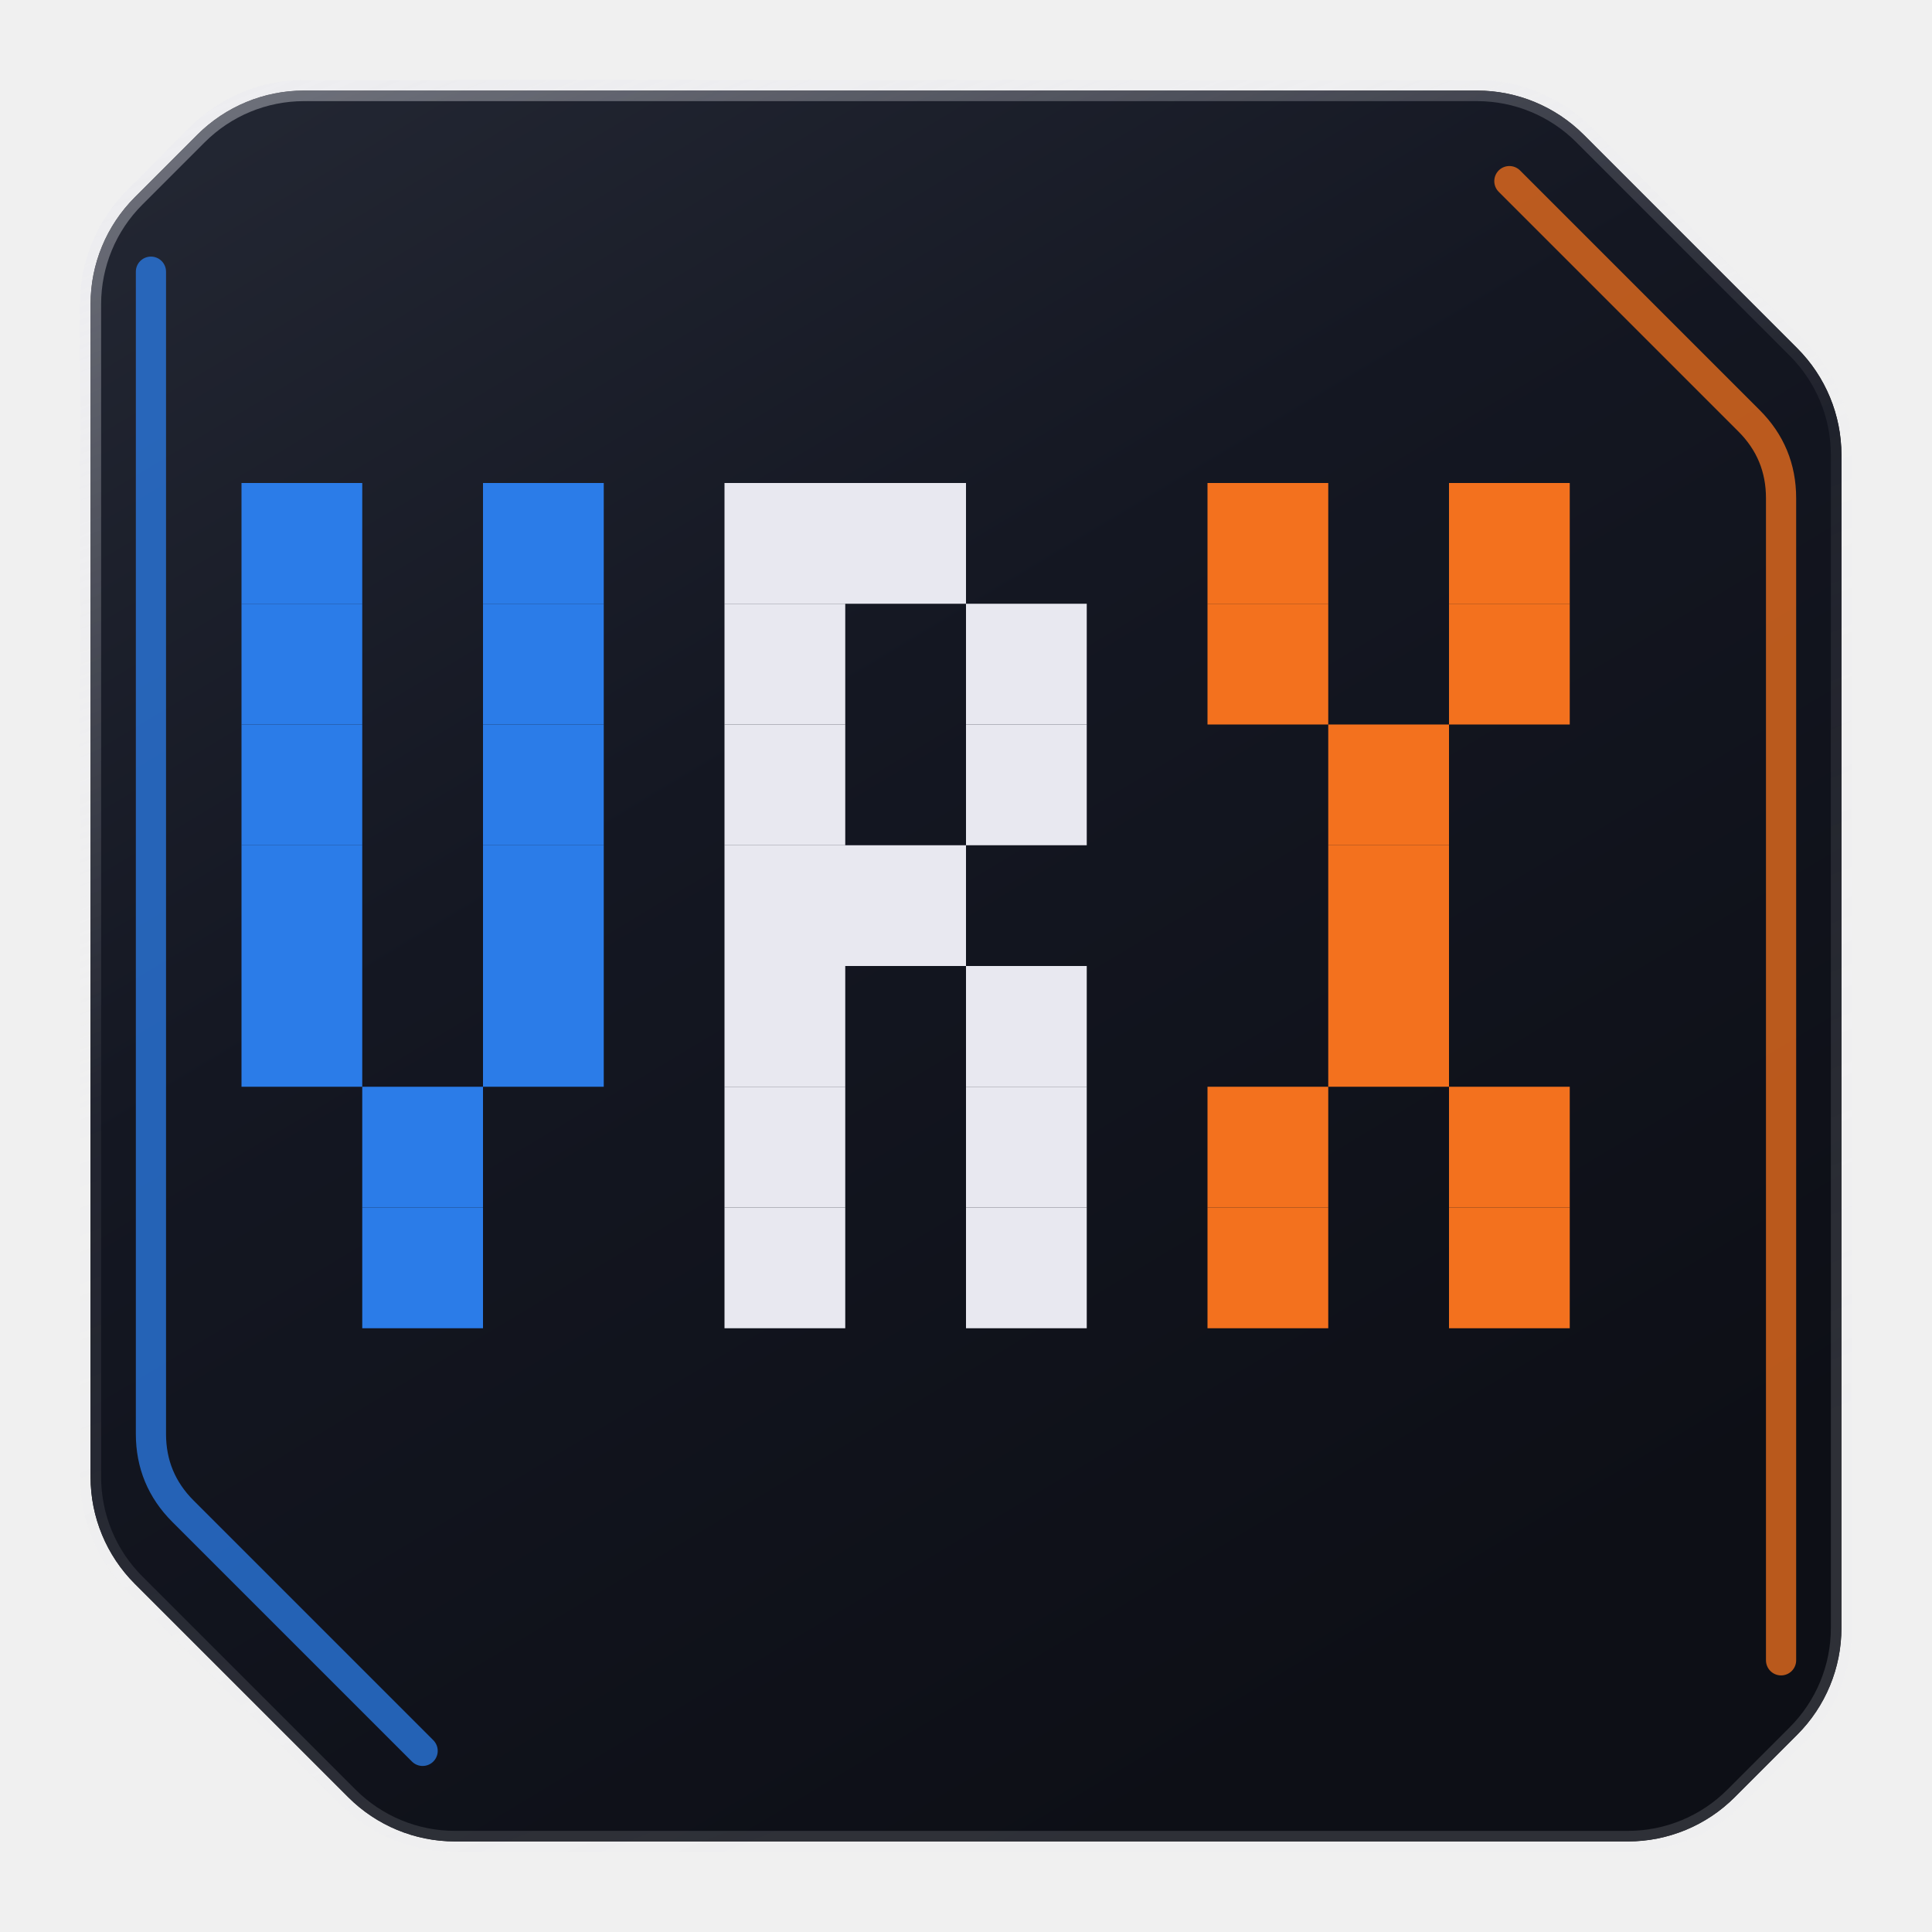
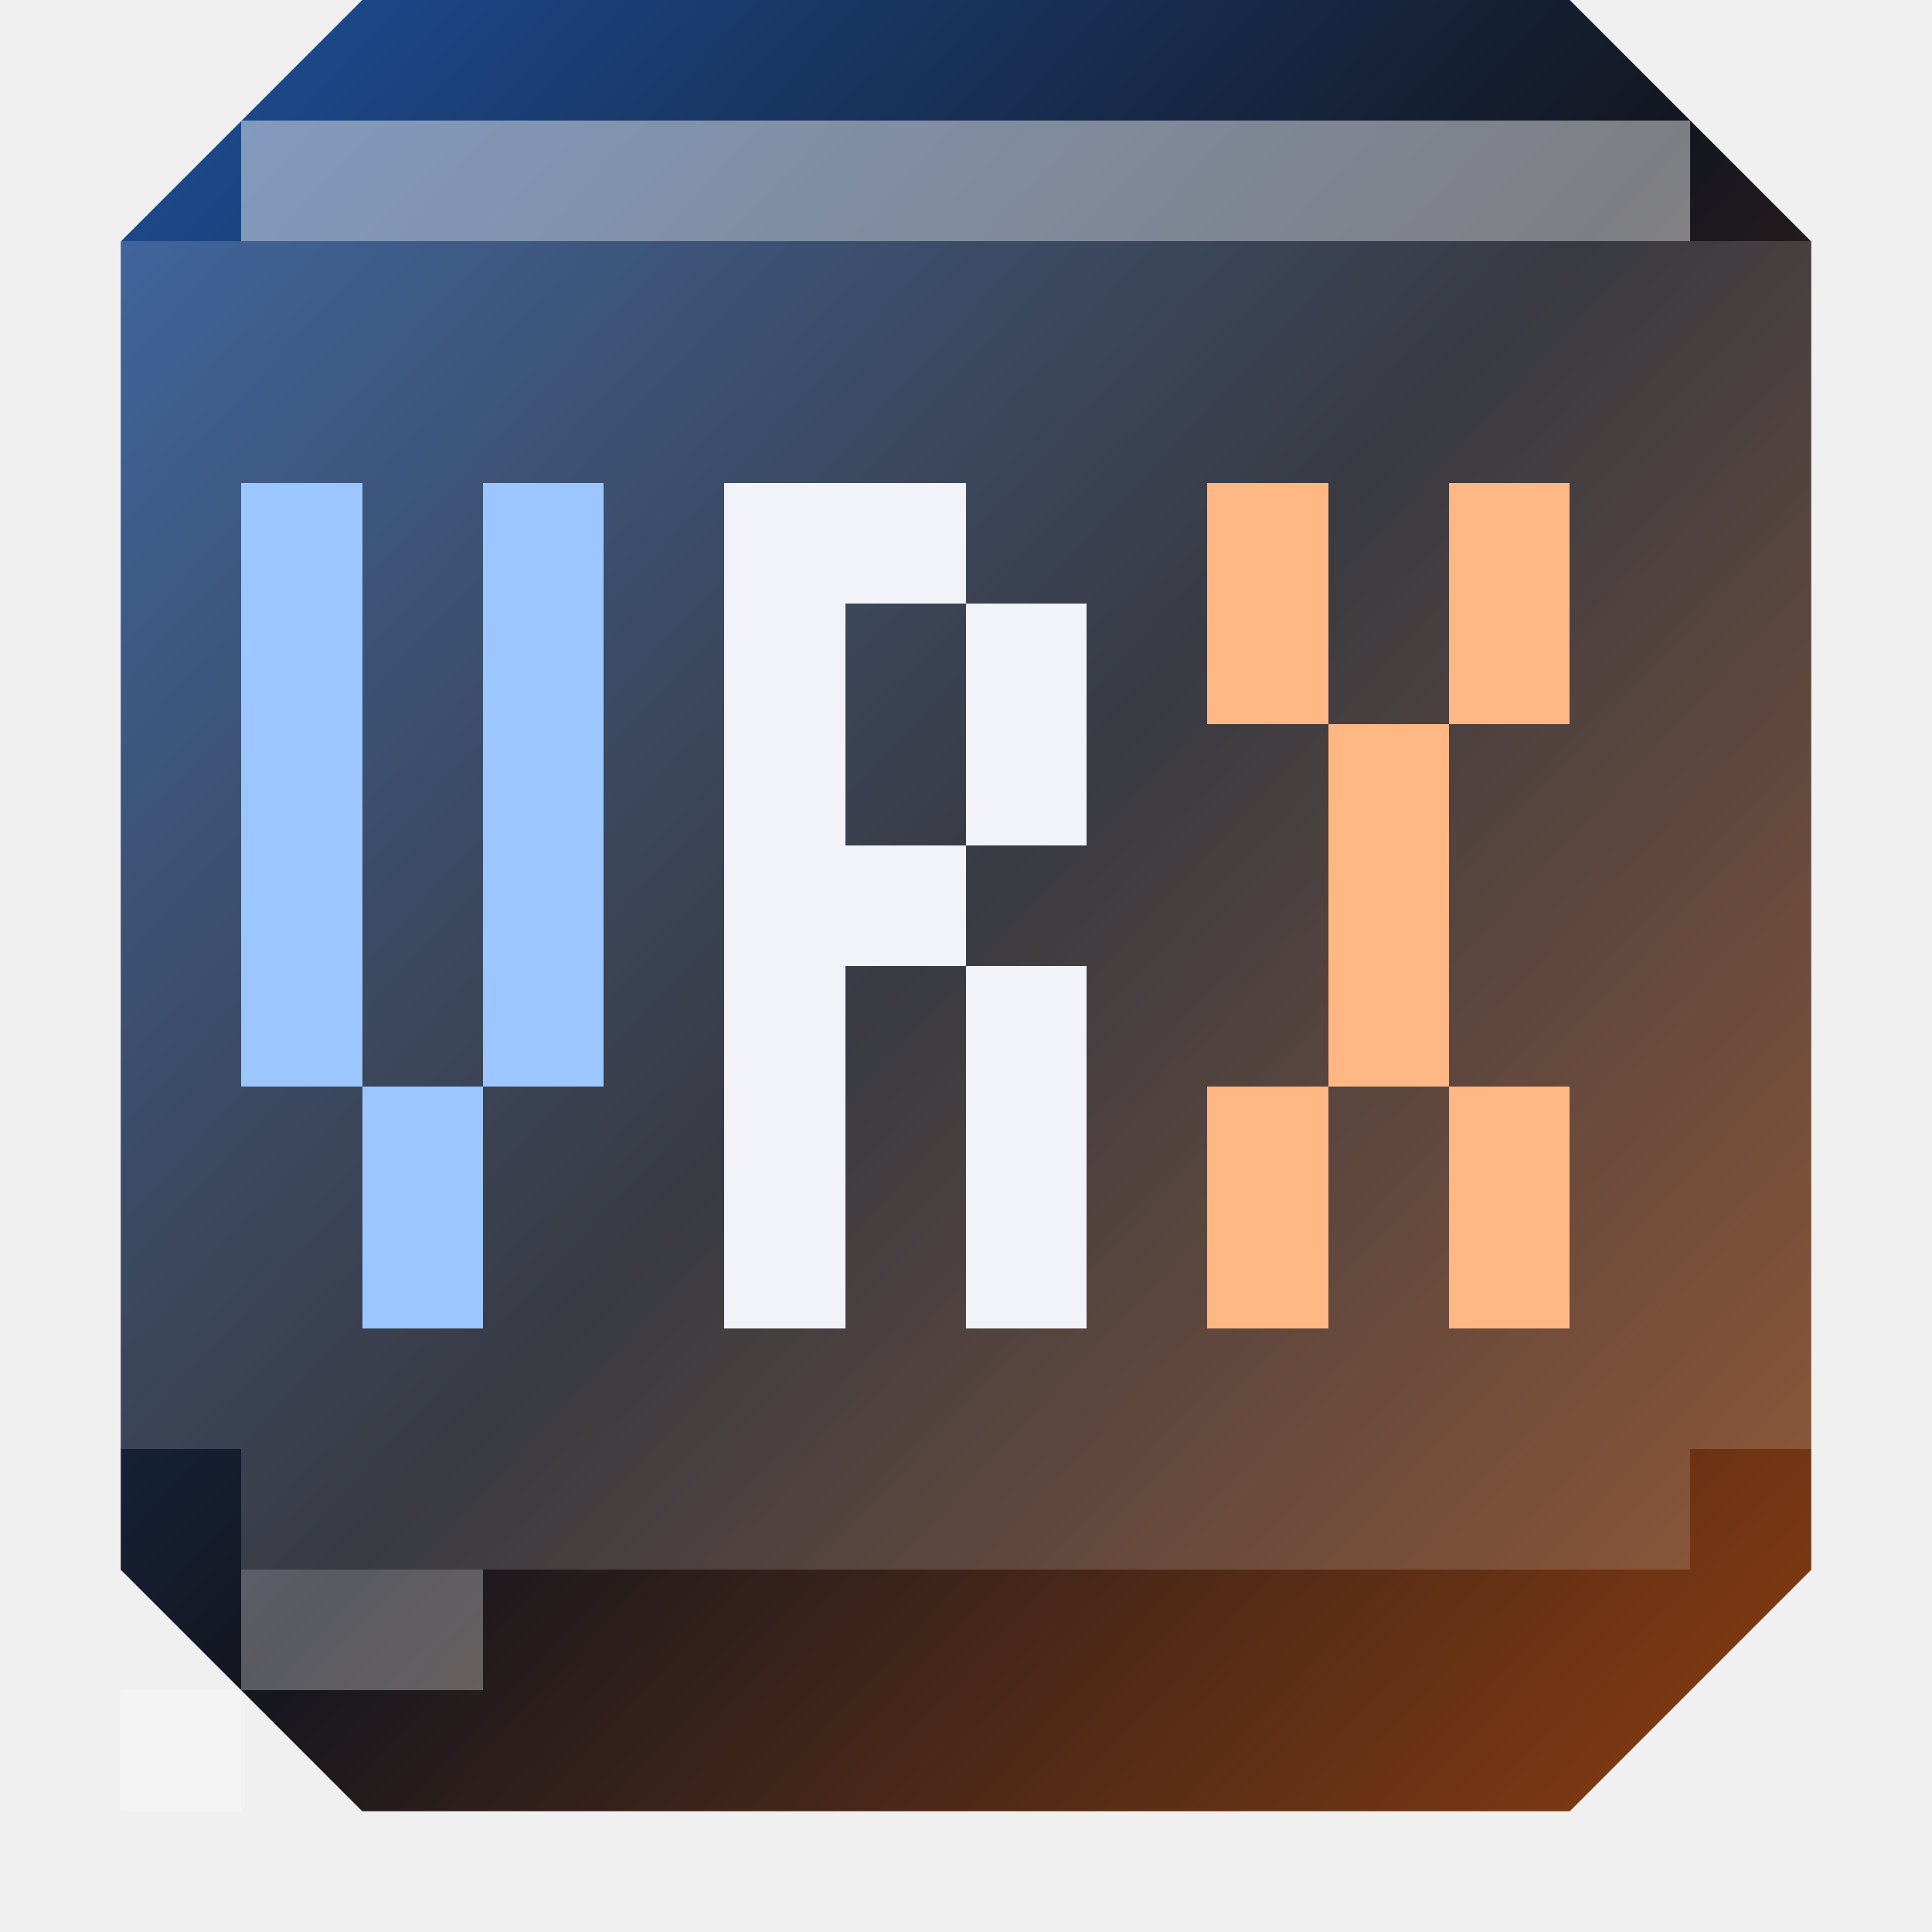
- <svg xmlns="http://www.w3.org/2000/svg" width="16" height="16" viewBox="0 0 64 64">
+ <svg xmlns="http://www.w3.org/2000/svg" width="16" height="16" viewBox="0 0 16 16">
  <defs>
-     <linearGradient id="case" x2=".6" y2="1">
-       <stop stop-color="#242834" />
-       <stop offset=".45" stop-color="#141722" />
-       <stop offset="1" stop-color="#0d0f16" />
-     </linearGradient>
-     <linearGradient id="rim" x2=".4" y2="1">
-       <stop stop-color="#e8e8f0" stop-opacity=".4" />
-       <stop offset=".5" stop-color="#e8e8f0" stop-opacity=".06" />
-       <stop offset="1" stop-color="#e8e8f0" stop-opacity=".15" />
-     </linearGradient>
-     <linearGradient id="white-shine" x2=".2" y2="1">
-       <stop stop-color="white" stop-opacity=".35" />
-       <stop offset=".38" stop-color="white" stop-opacity="0" />
+     <linearGradient id="tile" x1="0" y1="0" x2="1" y2="1">
+       <stop stop-color="#1d4f99" />
+       <stop offset=".5" stop-color="#14161f" />
+       <stop offset="1" stop-color="#8a3d10" />
    </linearGradient>
  </defs>
-   <path d="M10.071 3L48.929 3A5 5 0 0 1 52.465 4.465L59.535 11.536A5 5 0 0 1 61 15.071L61 53.929A5 5 0 0 1 59.535 57.465L57.465 59.535A5 5 0 0 1 53.929 61L15.071 61A5 5 0 0 1 11.536 59.535L4.465 52.465A5 5 0 0 1 3 48.929L3 10.071A5 5 0 0 1 4.465 6.535L6.535 4.465A5 5 0 0 1 10.071 3Z" fill="#08080b" />
-   <path d="M10.071 3L48.929 3A5 5 0 0 1 52.465 4.465L59.535 11.536A5 5 0 0 1 61 15.071L61 53.929A5 5 0 0 1 59.535 57.465L57.465 59.535A5 5 0 0 1 53.929 61L15.071 61A5 5 0 0 1 11.536 59.535L4.465 52.465A5 5 0 0 1 3 48.929L3 10.071A5 5 0 0 1 4.465 6.535L6.535 4.465A5 5 0 0 1 10.071 3Z" fill="url(#case)" stroke="url(#rim)" stroke-width=".7" />
-   <path d="M5 9V47.5Q5 49 6.061 50.061L14 58" stroke-linecap="round" fill="none" stroke="#2b7ce8" stroke-width="1" opacity=".75" />
-   <path d="M59 55V16.5Q59 15 57.939 13.939L50 6" stroke-linecap="round" fill="none" stroke="#f3711e" stroke-width="1" opacity=".75" />
-   <g transform="scale(4.0)">
-     <rect x="2" y="4" width="1" height="1" fill="#2b7ce8" />
-     <rect x="4" y="4" width="1" height="1" fill="#2b7ce8" />
-     <rect x="2" y="5" width="1" height="1" fill="#2b7ce8" />
-     <rect x="4" y="5" width="1" height="1" fill="#2b7ce8" />
-     <rect x="2" y="6" width="1" height="1" fill="#2b7ce8" />
-     <rect x="4" y="6" width="1" height="1" fill="#2b7ce8" />
-     <rect x="2" y="7" width="1" height="1" fill="#2b7ce8" />
-     <rect x="4" y="7" width="1" height="1" fill="#2b7ce8" />
-     <rect x="2" y="8" width="1" height="1" fill="#2b7ce8" />
-     <rect x="4" y="8" width="1" height="1" fill="#2b7ce8" />
-     <rect x="3" y="9" width="1" height="1" fill="#2b7ce8" />
-     <rect x="3" y="10" width="1" height="1" fill="#2b7ce8" />
-     <rect x="6" y="4" width="2" height="1" fill="#e8e8f0" />
-     <rect x="6" y="5" width="1" height="1" fill="#e8e8f0" />
-     <rect x="8" y="5" width="1" height="1" fill="#e8e8f0" />
-     <rect x="6" y="6" width="1" height="1" fill="#e8e8f0" />
-     <rect x="8" y="6" width="1" height="1" fill="#e8e8f0" />
-     <rect x="6" y="7" width="2" height="1" fill="#e8e8f0" />
-     <rect x="6" y="8" width="1" height="1" fill="#e8e8f0" />
-     <rect x="8" y="8" width="1" height="1" fill="#e8e8f0" />
-     <rect x="6" y="9" width="1" height="1" fill="#e8e8f0" />
-     <rect x="8" y="9" width="1" height="1" fill="#e8e8f0" />
-     <rect x="6" y="10" width="1" height="1" fill="#e8e8f0" />
-     <rect x="8" y="10" width="1" height="1" fill="#e8e8f0" />
-     <rect x="10" y="4" width="1" height="1" fill="#f3711e" />
-     <rect x="12" y="4" width="1" height="1" fill="#f3711e" />
-     <rect x="10" y="5" width="1" height="1" fill="#f3711e" />
-     <rect x="12" y="5" width="1" height="1" fill="#f3711e" />
-     <rect x="11" y="6" width="1" height="1" fill="#f3711e" />
-     <rect x="11" y="7" width="1" height="1" fill="#f3711e" />
-     <rect x="11" y="8" width="1" height="1" fill="#f3711e" />
-     <rect x="10" y="9" width="1" height="1" fill="#f3711e" />
-     <rect x="12" y="9" width="1" height="1" fill="#f3711e" />
-     <rect x="10" y="10" width="1" height="1" fill="#f3711e" />
-     <rect x="12" y="10" width="1" height="1" fill="#f3711e" />
+   <path d="M3 0H13L14 1L15 2V13L14 14L13 15H3L2 14L1 13V2L2 1Z" fill="url(#tile)" />
+   <g shape-rendering="crispEdges">
+     <path d="M1 2h14v10h-14ZM2 12h12v1h-12Z" fill="#fff" fill-opacity=".16" />
+     <path d="M2 1h12v1h-12Z" fill="#fff" fill-opacity=".45" />
+     <path d="M2 13h2v1h-2ZM1 14h1v1h-1Z" fill="#fff" fill-opacity=".3" />
+     <path d="M2 4h1v1h-1ZM4 4h1v1h-1ZM2 5h1v1h-1ZM4 5h1v1h-1ZM2 6h1v1h-1ZM4 6h1v1h-1ZM2 7h1v1h-1ZM4 7h1v1h-1ZM2 8h1v1h-1ZM4 8h1v1h-1ZM3 9h1v1h-1ZM3 10h1v1h-1Z" fill="#9cc6ff" />
+     <path d="M6 4h2v1h-2ZM6 5h1v1h-1ZM8 5h1v1h-1ZM6 6h1v1h-1ZM8 6h1v1h-1ZM6 7h2v1h-2ZM6 8h1v1h-1ZM8 8h1v1h-1ZM6 9h1v1h-1ZM8 9h1v1h-1ZM6 10h1v1h-1ZM8 10h1v1h-1Z" fill="#f2f3f8" />
+     <path d="M10 4h1v1h-1ZM12 4h1v1h-1ZM10 5h1v1h-1ZM12 5h1v1h-1ZM11 6h1v1h-1ZM11 7h1v1h-1ZM11 8h1v1h-1ZM10 9h1v1h-1ZM12 9h1v1h-1ZM10 10h1v1h-1ZM12 10h1v1h-1Z" fill="#ffb784" />
  </g>
</svg>
